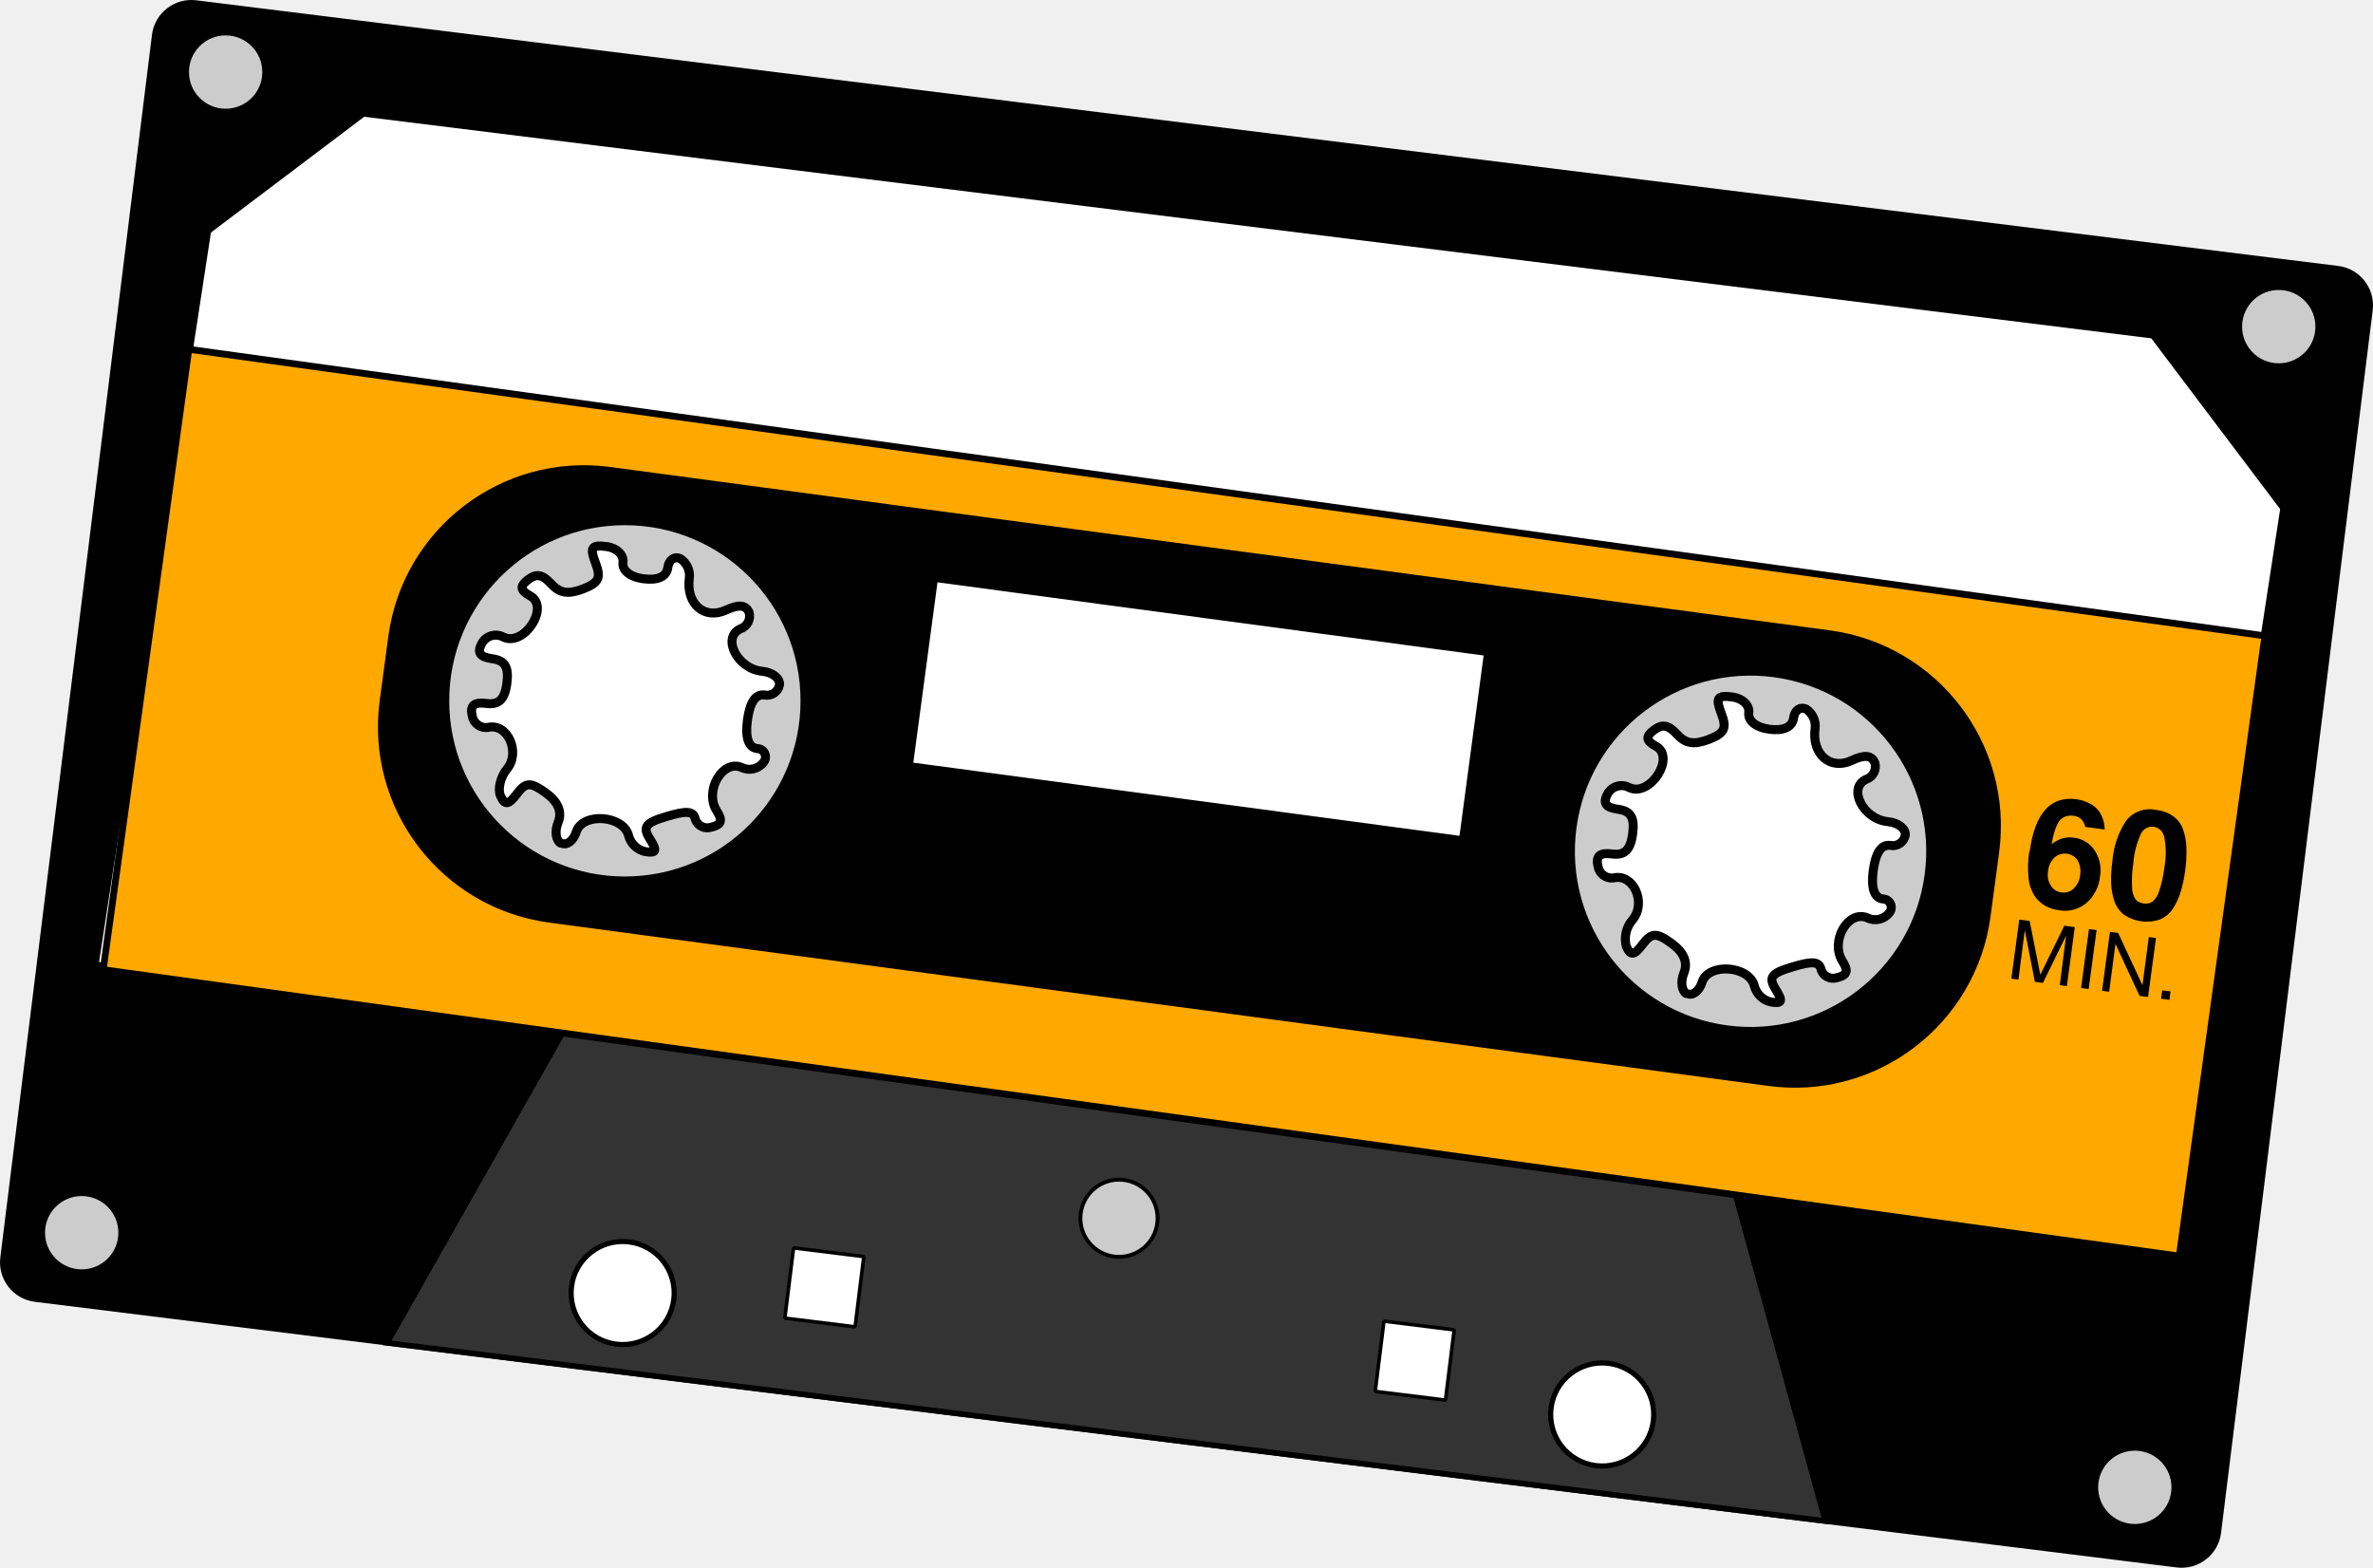
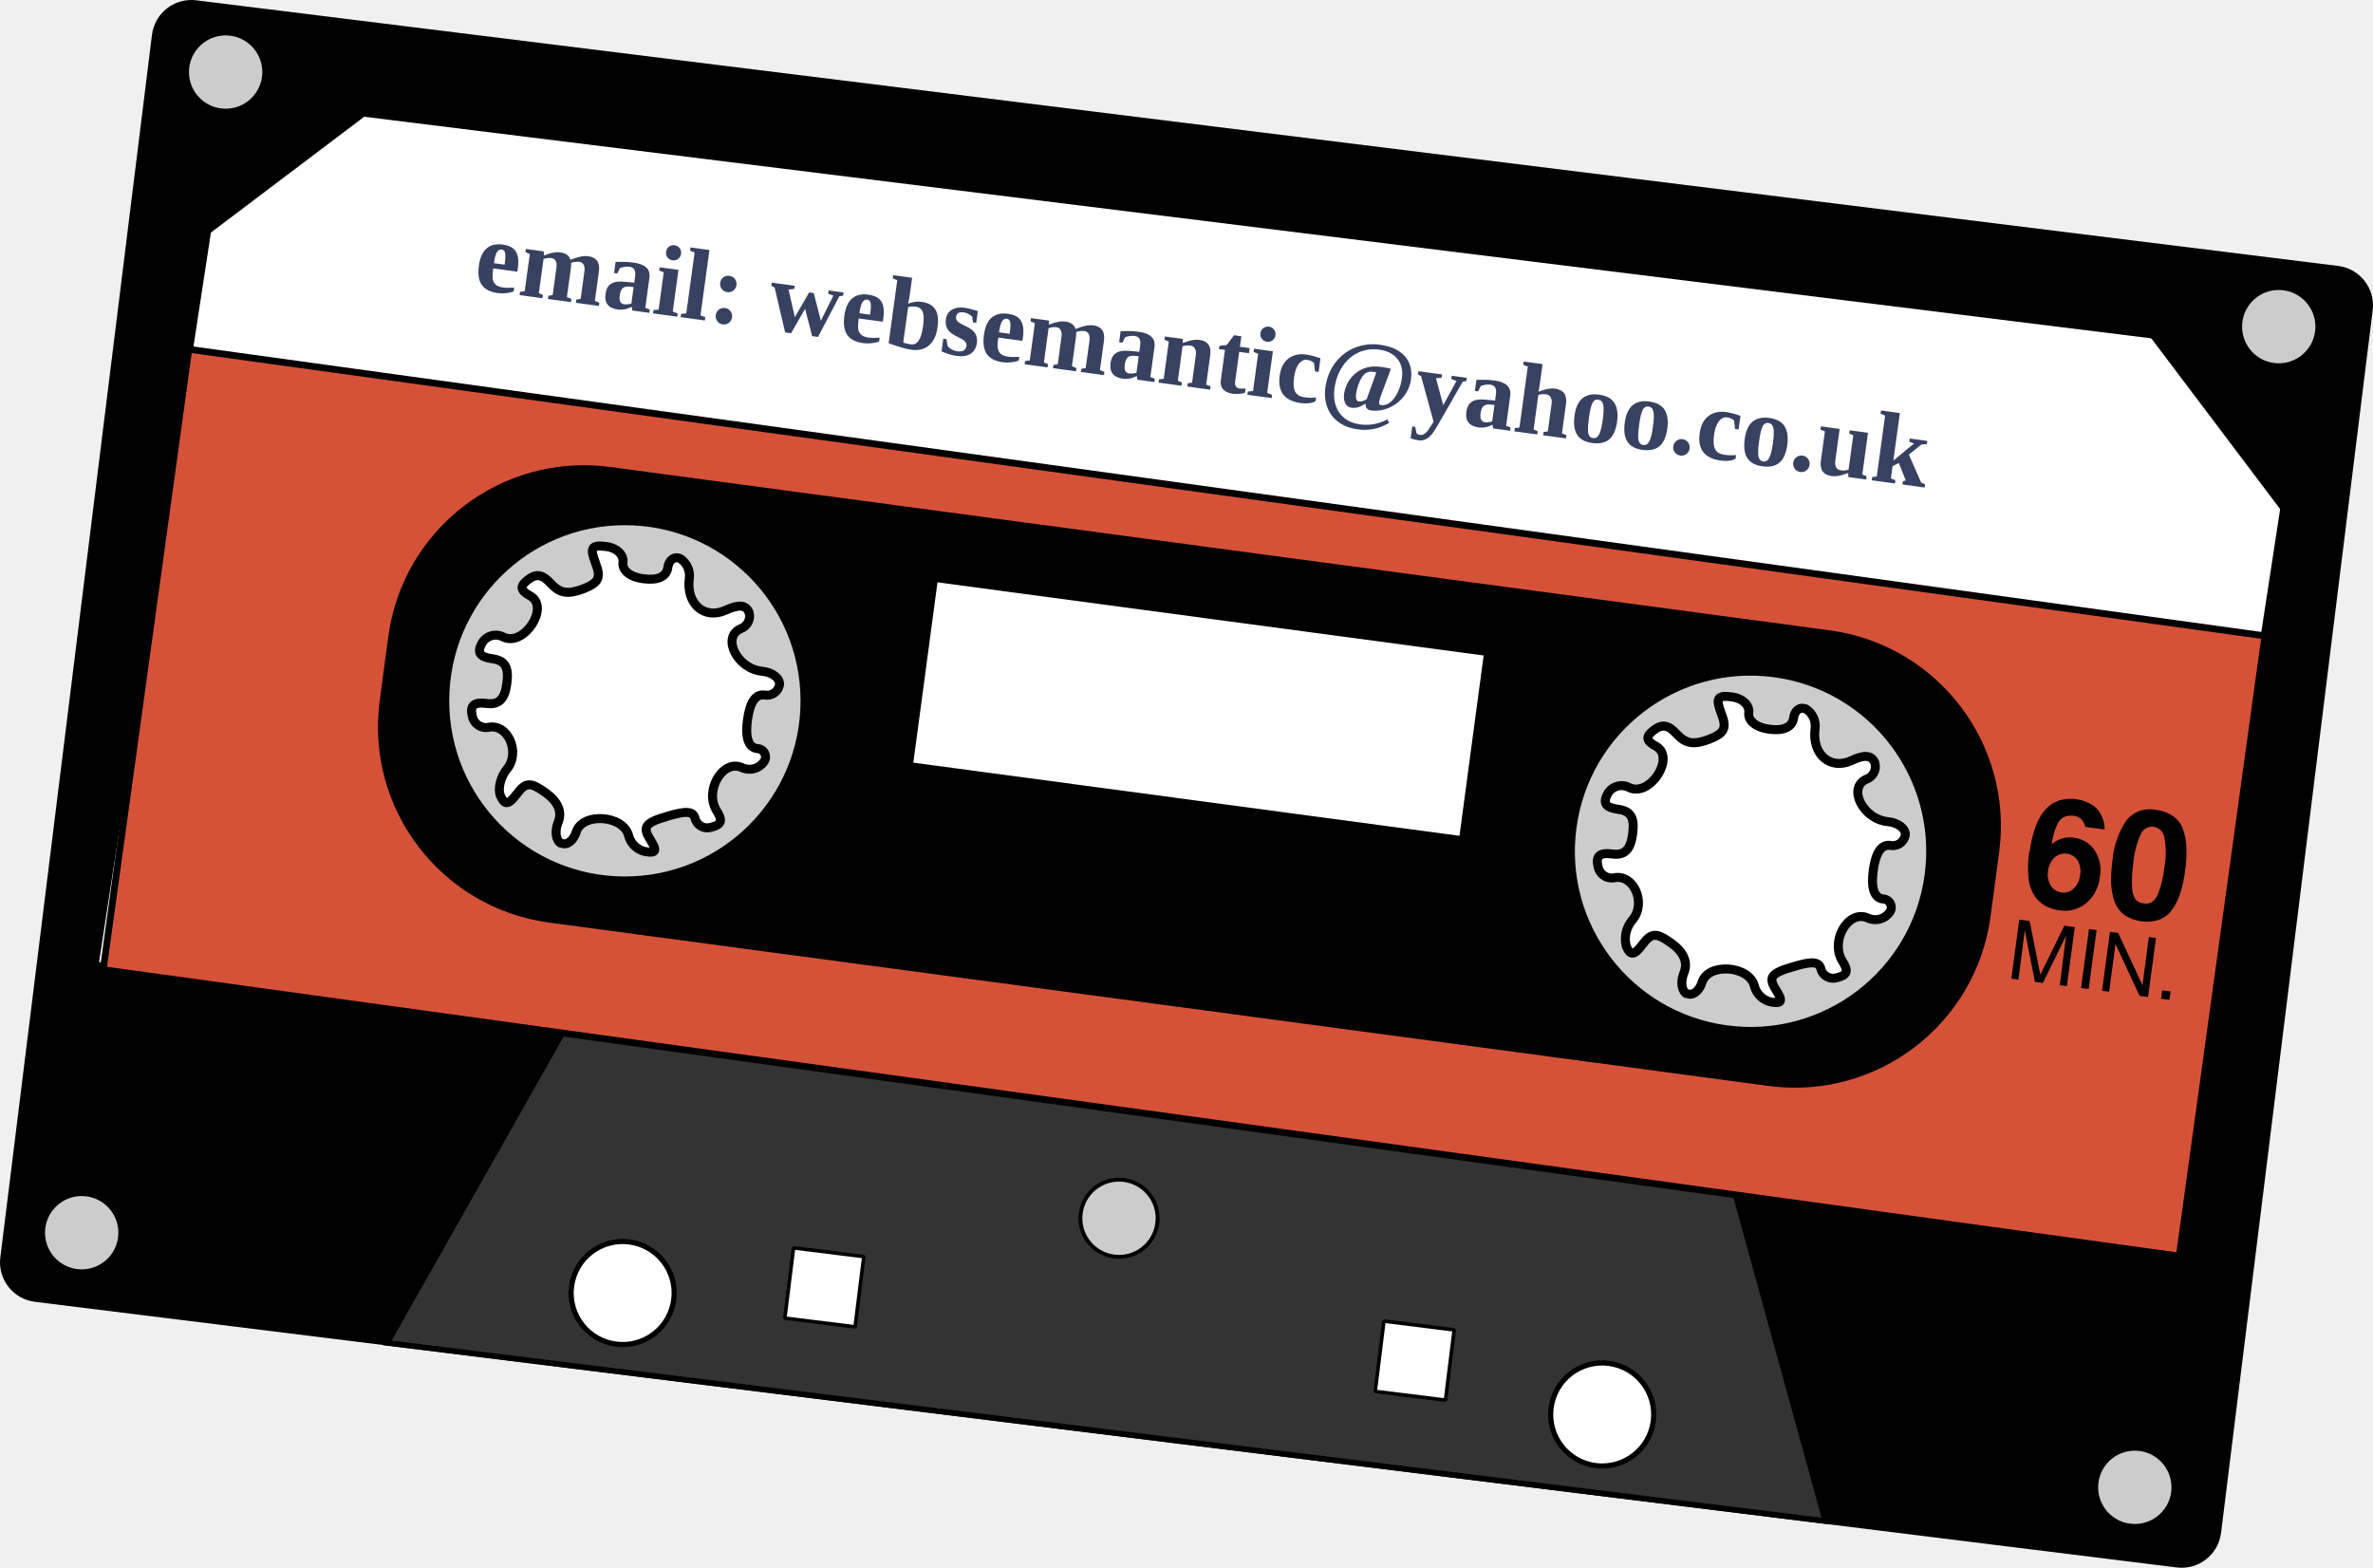
- <svg xmlns="http://www.w3.org/2000/svg" id="svg2" viewBox="0 0 374.4 247.36">
+ <svg xmlns="http://www.w3.org/2000/svg" xmlns:xlink="http://www.w3.org/1999/xlink" class="rs-tape" id="svg2" viewBox="0 0 374.4 247.36">
  <defs>
    <style>
-       .cls-10,.cls-11,.cls-12,.cls-5,.cls-6,.cls-7{stroke:#000}.cls-10,.cls-11,.cls-5,.cls-6,.cls-7{stroke-linecap:round;stroke-linejoin:bevel}.cls-12{stroke-miterlimit:4.27;fill-rule:evenodd}.cls-11,.cls-6,.cls-7{fill:#fff}.cls-12{stroke-width:1.07px}.cls-10,.cls-5{fill:#ccc}.cls-5{stroke-width:.61px}.cls-6{stroke-width:.81px}.cls-7{stroke-width:.56px}.cls-10{stroke-width:.89px}.cls-11{stroke-width:1.42px}
-     </style>
+               .cls-10,
+               .cls-11,
+               .cls-12,
+               .cls-5,
+               .cls-6,
+               .cls-7 {
+                 stroke: #000;
+               }
+               .cls-10,
+               .cls-11,
+               .cls-5,
+               .cls-6,
+               .cls-7 {
+                 stroke-linecap: round;
+                 stroke-linejoin: bevel;
+               }
+               .cls-12 {
+                 stroke-miterlimit: 4.27;
+                 fill-rule: evenodd;
+               }
+               .cls-11,
+               .cls-6,
+               .cls-7 {
+                 fill: #fff;
+               }
+               .cls-12 {
+                 stroke-width: 1.07px;
+               }
+               .cls-10,
+               .cls-5 {
+                 fill: #ccc;
+               }
+               .cls-5 {
+                 stroke-width: 0.61px;
+               }
+               .cls-6 {
+                 stroke-width: 0.81px;
+               }
+               .cls-7 {
+                 stroke-width: 0.56px;
+               }
+               .cls-10 {
+                 stroke-width: 0.89px;
+               }
+               .cls-11 {
+                 stroke-width: 1.42px;
+               }
+ 
+               #hole1 {
+                 transform-origin: 98.5px 110.5px;
+                 animation: rotation 10s infinite linear;
+               }
+ 
+               #hole2 {
+                 transform-origin: 276.2px 134.3px;
+                 animation: rotation 10s infinite linear;
+               }
+ 
+               #emailtext {
+                 transform: rotate(7.8deg);
+               }
+ 
+               @media (prefers-reduced-motion) {
+                 #hole1,
+                 #hole2 {
+                   animation: none;
+                 }
+               }
+ 
+               @keyframes rotation {
+                 from {
+                   transform: rotate(0deg);
+                 }
+                 to {
+                   transform: rotate(359deg);
+                 }
+               }
+             </style>
  </defs>
  <rect id="rect3338" x="84.29" y="-52.3" width="205.83" height="351.96" rx="5.72" transform="rotate(-82.93 187.204 123.683)" stroke-width="1.1" stroke-linecap="round" stroke-linejoin="bevel" stroke="#000" />
  <path id="path3344" d="M61.07 211.88l28.55-50.44 183 22.69L288 240z" stroke-miterlimit="4.27" fill-rule="evenodd" fill="#333" stroke-width=".89" stroke="#000" />
  <path id="rect3475" d="M36 15.2l328.06 40.68s0 0 0 0l-21 137h0L15 152.28s0 0 0 0l21-137v-.08z" stroke-width="1.11" fill="#fff" stroke-linecap="round" stroke-linejoin="bevel" stroke="#000" />
-   <path id="path3541" d="M29.79 55.11l327.56 45.22-13.51 97.86L16.28 153z" stroke-width="1.07" fill="#ffa800" stroke-miterlimit="4.27" fill-rule="evenodd" stroke="#000" />
+   <path id="path3541" d="M29.79 55.11l327.56 45.22-13.51 97.86L16.28 153z" stroke-width="1.07" fill="#d55239" stroke-miterlimit="4.27" fill-rule="evenodd" stroke="#000" />
  <circle id="path3528" class="cls-5" cx="176.55" cy="192.22" r="6.09" />
  <circle id="circle3545" class="cls-6" cx="98.24" cy="204.01" r="8.13" transform="rotate(-82.93 98.244 204.013)" />
  <circle id="circle3547" class="cls-6" cx="252.79" cy="223.17" r="8.13" transform="rotate(-82.93 252.794 223.177)" />
  <path id="rect3549" class="cls-7" transform="rotate(-82.93 130.061 203.118)" d="M124.47 197.53h11.17v11.17h-11.17z" />
  <path id="rect3551" class="cls-7" transform="rotate(-82.93 223.216 214.674)" d="M217.62 209.08h11.17v11.17h-11.17z" />
  <circle id="circle3555" class="cls-5" cx="12.89" cy="194.5" r="6.09" />
  <circle id="circle3557" class="cls-5" cx="336.81" cy="234.67" r="6.09" transform="rotate(-82.93 336.818 234.666)" />
  <rect id="rect3488" x="151.91" y="-5.19" width="71.51" height="255.4" rx="30.65" transform="rotate(-82.37 187.665 122.513)" stroke-width="1.02" stroke-linecap="round" stroke-linejoin="bevel" stroke="#000" />
  <path id="rect3490" stroke-width=".97" fill="#fff" stroke-linecap="round" stroke-linejoin="bevel" stroke="#000" d="M143.555 120.752l3.94-29.417 87.132 11.672-3.94 29.417z" />
  <g id="hole1">
    <circle id="circle3496" class="cls-10" cx="98.59" cy="110.58" r="28.16" />
    <path id="path3526" class="cls-11" d="M88.55 133.09c-.85-.42-1.07-1.91-.5-3.31.69-1.67 0-3.26-1.89-4.65-2.46-1.77-3.2-1.75-4.62.15-1.31 1.73-1.9 1.81-2.57.3-.48-1.07 0-3 1-4.22 2.23-2.69.1-7.33-3-6.58a2.21 2.21 0 01-2.47-1.85c-.38-1.61.3-2.2 2.23-1.94s2.9-.59 3.24-3.15-.28-3.63-2.3-3.9-2.42-1-1.66-2.41a2.51 2.51 0 013.43-1c3.27 1.54 7.36-4.8 4.21-6.51-1.59-.87-1.68-1.53-.35-2.55s2.28-.85 3.65.64 2.63 1.71 5 .83c2.54-1 2.92-1.73 2-4.13s-.65-2.9 1.76-2.57c1.61.21 2.74 1.31 2.58 2.5s1 2.29 3.24 2.58 3.63-.32 3.83-1.76c.16-1.23 1.05-1.86 2-1.4a3.19 3.19 0 011.39 3.12c-.51 4 2.37 6.52 5.74 5 2.1-.95 3.16-.86 3.69.33a2.12 2.12 0 01-1.36 2.61c-3 1.37-.49 6.31 3.41 6.69 1.65.15 2.89 1.13 2.75 2.16a2 2 0 01-2.36 1.59q-2.11-.28-2.69 3.94c-.37 2.78.15 4.33 1.51 4.51a1.32 1.32 0 011.06 2.13 2.8 2.8 0 01-3.52.84c-3-1.25-5.88 3.7-3.91 6.84 1 1.57.77 2.22-.86 2.6a2 2 0 01-2.5-1.22c-.25-1.33-1.32-1.44-4.47-.49-3.43 1-3.9 1.66-2.7 3.57s1 2.25-.69 2a3.47 3.47 0 01-2.67-2.51c-.77-3.25-7.28-3.74-8.26-.61-.44 1.4-1.49 2.19-2.34 1.77z" />
  </g>
  <path id="path4085" class="cls-12" d="M32.91 36.3l24.45-18.47-31.76-3.94-4.91 31.64z" />
  <path id="path4087" class="cls-12" d="M357.58 76.56l-17.9-23.72 31.76 3.94-4.91 31.63z" />
  <circle id="circle3573" class="cls-5" cx="359.52" cy="51.54" r="6.09" transform="rotate(-82.93 359.523 51.534)" />
  <g id="hole2">
    <circle id="circle4053" class="cls-10" cx="276.21" cy="134.32" r="28.16" transform="rotate(-82.37 276.202 134.329)" />
    <path id="path4083" class="cls-11" d="M266.17 156.84c-.85-.43-1.07-1.91-.5-3.31.69-1.68 0-3.26-1.89-4.65-2.46-1.78-3.2-1.75-4.63.14-1.3 1.74-1.89 1.81-2.56.31a4.62 4.62 0 011-4.22c2.23-2.7.1-7.33-3-6.59a2.2 2.2 0 01-2.47-1.85c-.38-1.61.3-2.19 2.23-1.93s2.9-.59 3.24-3.16-.28-3.62-2.3-3.89-2.42-1-1.66-2.42a2.52 2.52 0 013.43-1c3.27 1.54 7.36-4.8 4.21-6.52-1.59-.87-1.68-1.53-.35-2.54s2.28-.86 3.65.63 2.63 1.72 5 .84c2.54-1 2.92-1.74 2-4.14s-.65-2.89 1.76-2.57c1.61.22 2.74 1.31 2.58 2.5s1.05 2.29 3.24 2.59 3.63-.32 3.83-1.76c.16-1.23 1-1.86 2-1.41a3.2 3.2 0 011.39 3.12c-.51 4 2.37 6.53 5.74 5 2.1-1 3.16-.85 3.69.33a2.13 2.13 0 01-1.36 2.62c-3 1.36-.49 6.31 3.41 6.68 1.65.16 2.89 1.13 2.75 2.16a2 2 0 01-2.36 1.59q-2.11-.28-2.69 3.95c-.37 2.78.15 4.32 1.51 4.5a1.33 1.33 0 011.06 2.14 2.81 2.81 0 01-3.52.83c-3.05-1.25-5.88 3.7-3.91 6.84 1 1.57.77 2.22-.86 2.61a2 2 0 01-2.5-1.23c-.25-1.32-1.32-1.44-4.47-.48-3.43 1-3.9 1.66-2.7 3.56s1 2.26-.69 2a3.5 3.5 0 01-2.67-2.51c-.77-3.26-7.28-3.74-8.26-.61-.44 1.39-1.49 2.19-2.34 1.77z" />
  </g>
  <circle id="circle3571" class="cls-5" cx="35.6" cy="11.37" r="6.09" />
  <g id="g5051">
    <g id="text5043">
      <path id="path3425" d="M320.23 134.39q1.22-9.1 7.38-8.28a7.7 7.7 0 01.86.17 5.84 5.84 0 011.09.43 4.3 4.3 0 011.19.81 3.87 3.87 0 01.89 1.36 5.09 5.09 0 01.42 2l-3.05-.41a2.55 2.55 0 00-.65-1.23 2 2 0 00-1.2-.52 2.6 2.6 0 00-1.44.17 2 2 0 00-1 .94 7.47 7.47 0 00-.6 1.46 18.59 18.59 0 00-.43 1.92 5 5 0 011.68-.92 4.11 4.11 0 011.84-.11 4.47 4.47 0 013.27 2 5.62 5.62 0 01.85 4.08 6.37 6.37 0 01-2.15 4.22 5.22 5.22 0 01-4.25 1.15 6.2 6.2 0 01-2.18-.67 5.34 5.34 0 01-1.69-1.52 6.3 6.3 0 01-1-2.79 16.87 16.87 0 01.1-4.27zm7.59 1.38a2.45 2.45 0 00-3.69-.45 3.41 3.41 0 00-1 2.14 3.22 3.22 0 00.42 2.25 2.27 2.27 0 001.72 1.1 2.22 2.22 0 001.92-.63 3.32 3.32 0 001-2.11 3.4 3.4 0 00-.39-2.3z" />
      <path id="path3427" d="M340.76 145.09a6.41 6.41 0 01-5.64-.76 4.64 4.64 0 01-1.53-2.17 10 10 0 01-.51-2.84 21 21 0 01.21-3.49 13.45 13.45 0 012.16-6.34 4.73 4.73 0 014.76-1.69 5.58 5.58 0 012.68 1 4.18 4.18 0 011.54 2.07 9.4 9.4 0 01.53 2.9 20.5 20.5 0 01-.21 3.68 19.77 19.77 0 01-.71 3.33 10.43 10.43 0 01-1.23 2.61 4.44 4.44 0 01-2.05 1.69zm.71-8.14a12.51 12.51 0 000-4.86 2 2 0 00-1.62-1.63 1.93 1.93 0 00-2.06 1.09 13.59 13.59 0 00-1.21 4.7 17.8 17.8 0 00-.19 3.8 3.49 3.49 0 00.56 1.89 2.07 2.07 0 001.28.61 2 2 0 001.35-.25 3.34 3.34 0 001.06-1.66 16.77 16.77 0 00.83-3.69z" />
    </g>
    <g id="text5047">
      <path id="path3430" d="M322.31 155.09l-1.25-.17-1.6-8.16-1 7.8-1.12-.15 1.25-9.31 1.64.22 1.68 8.48 3.79-7.74 1.65.22-1.25 9.31-1.12-.15 1-7.81-3.66 7.46z" />
      <path id="path3432" d="M330.79 146.75l-1.25 9.3-1.2-.16 1.25-9.3z" />
      <path id="path3434" d="M340.16 148l-1.25 9.31-1.34-.18-3.8-8.19-1 7.54-1.12-.15 1.25-9.3 1.29.17 3.84 8.26 1-7.61z" />
      <path id="path3436" d="M342.46 156.43l-.17 1.33-1.33-.18.18-1.32 1.32.17z" />
    </g>
  </g>
+   <a id="emailtext" xlink:href="mailto:websemantic@yahoo.co.uk">
+     <text font-size="16" font-weight="bold" fill="#374160">
+       <tspan x="80" y="35">email: websemantic@yahoo.co.uk</tspan>
+     </text>
+   </a>
</svg>
